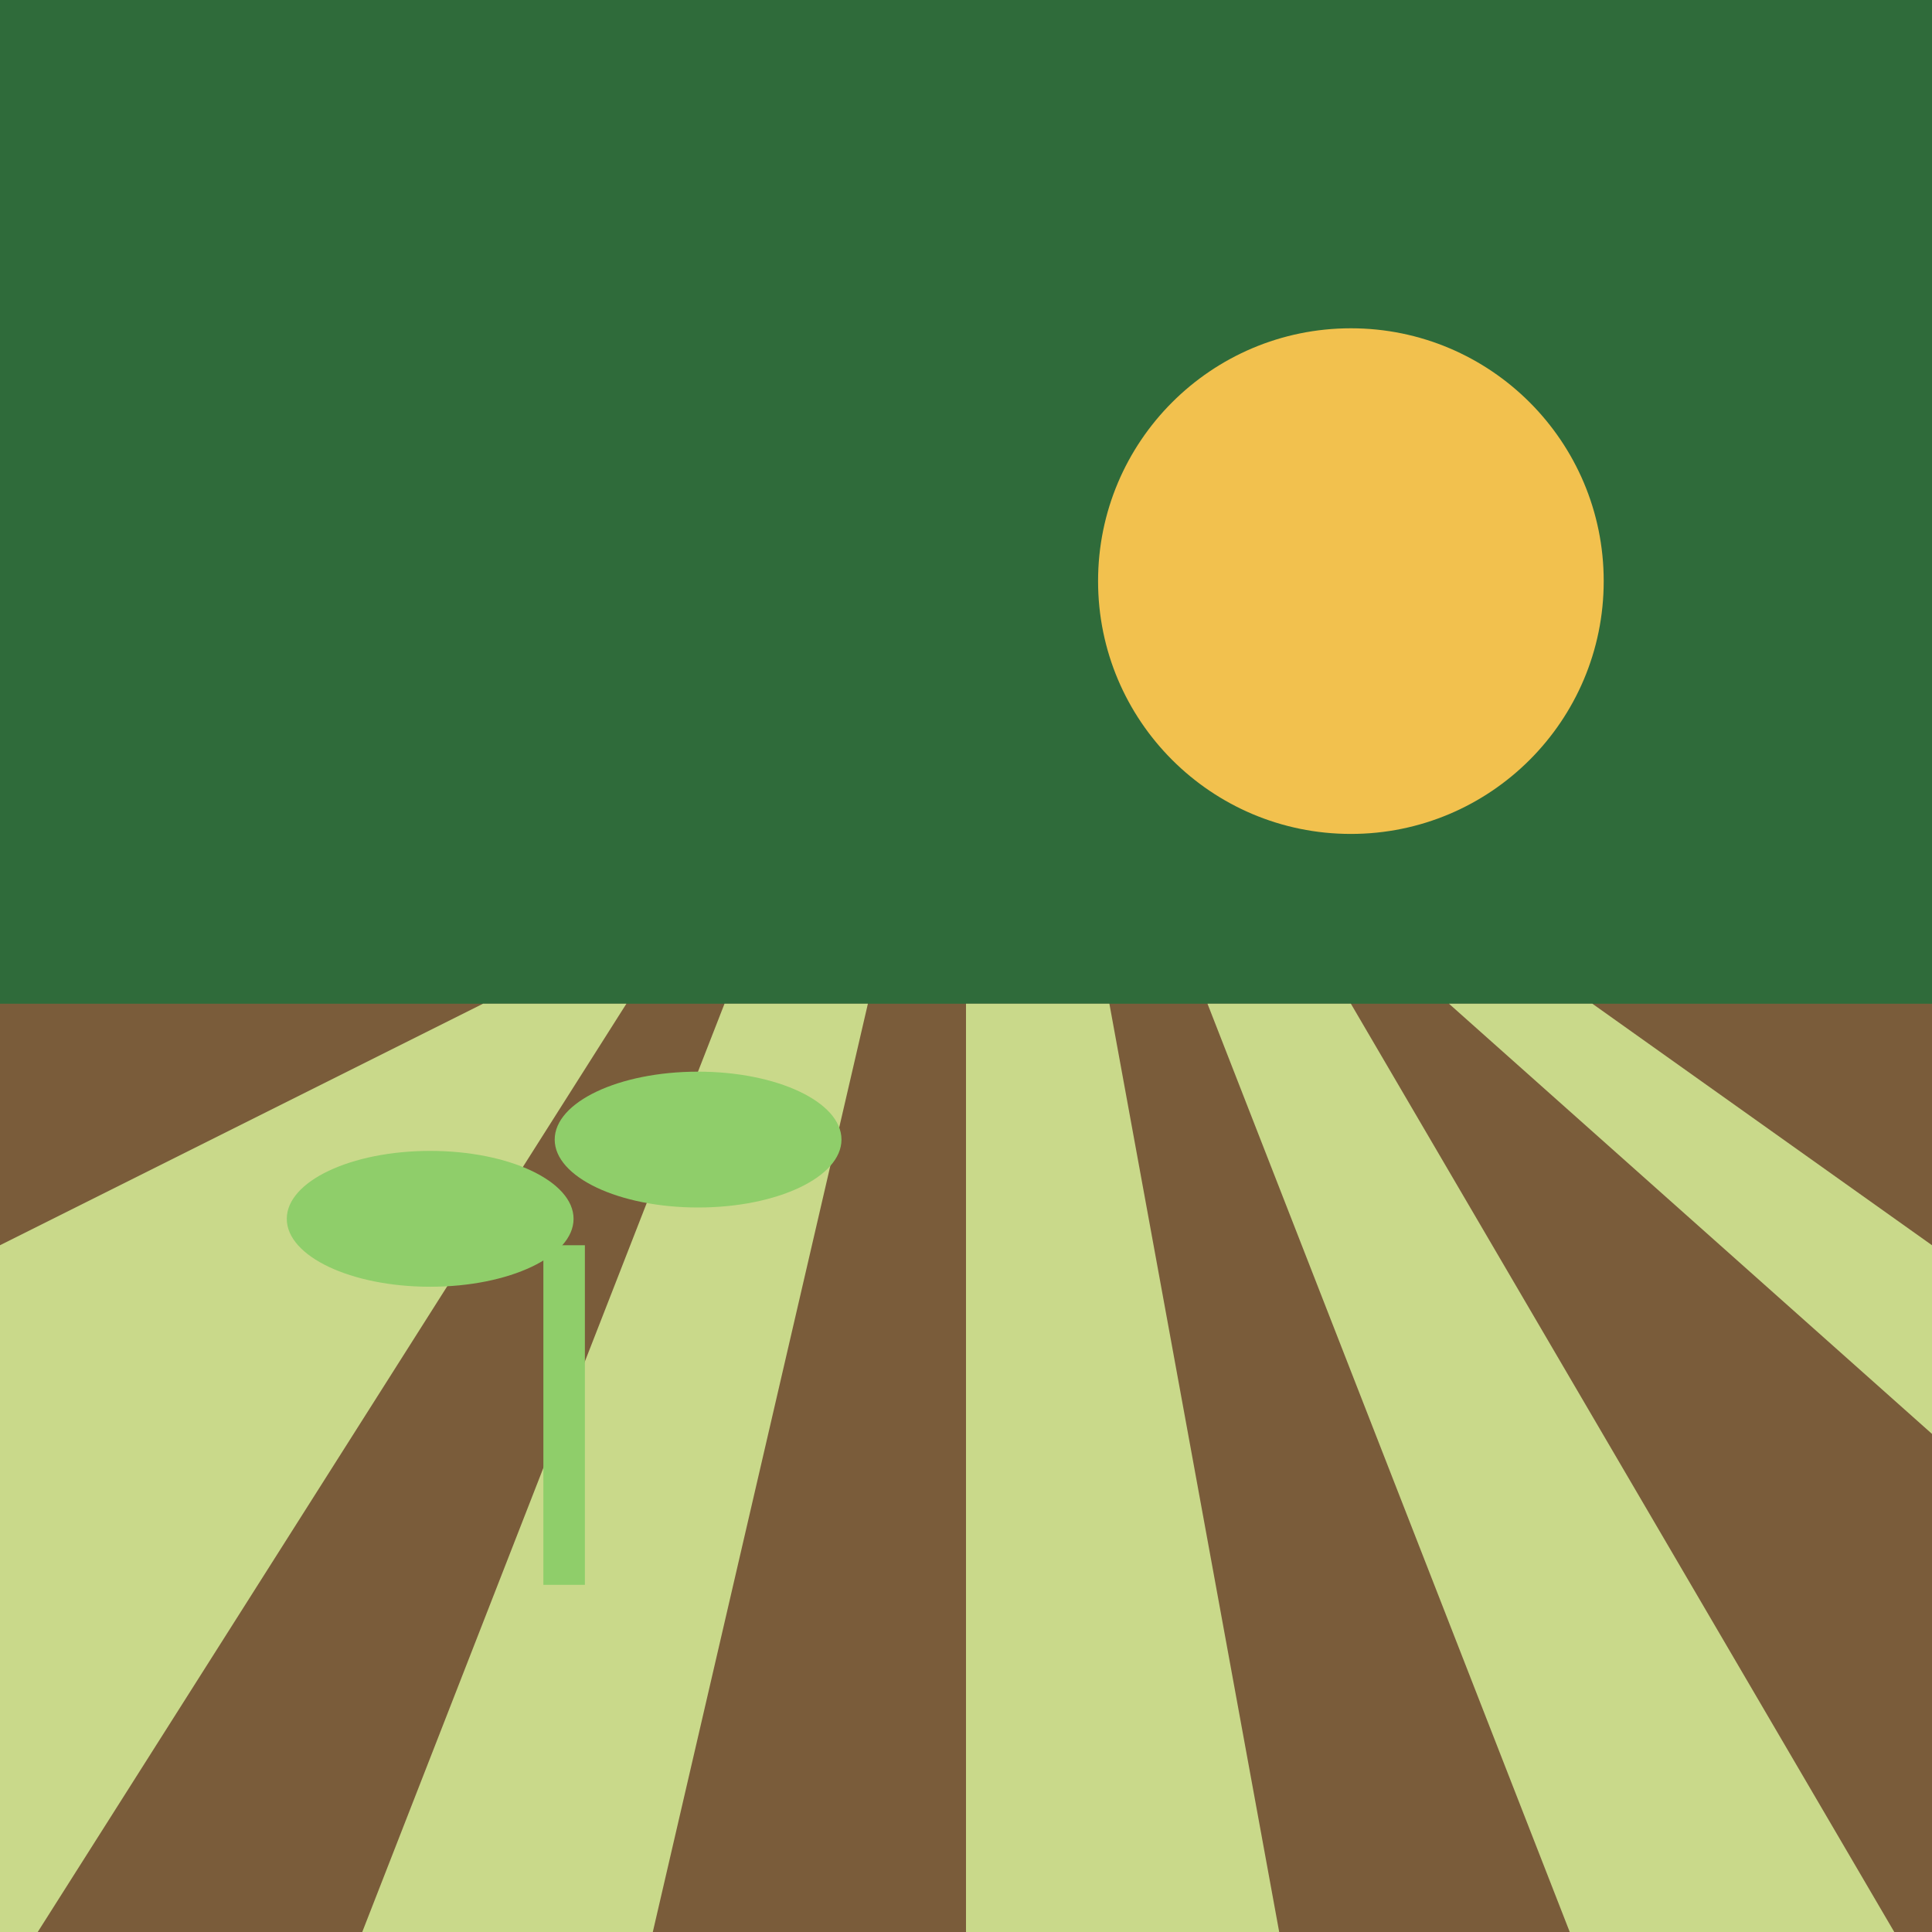
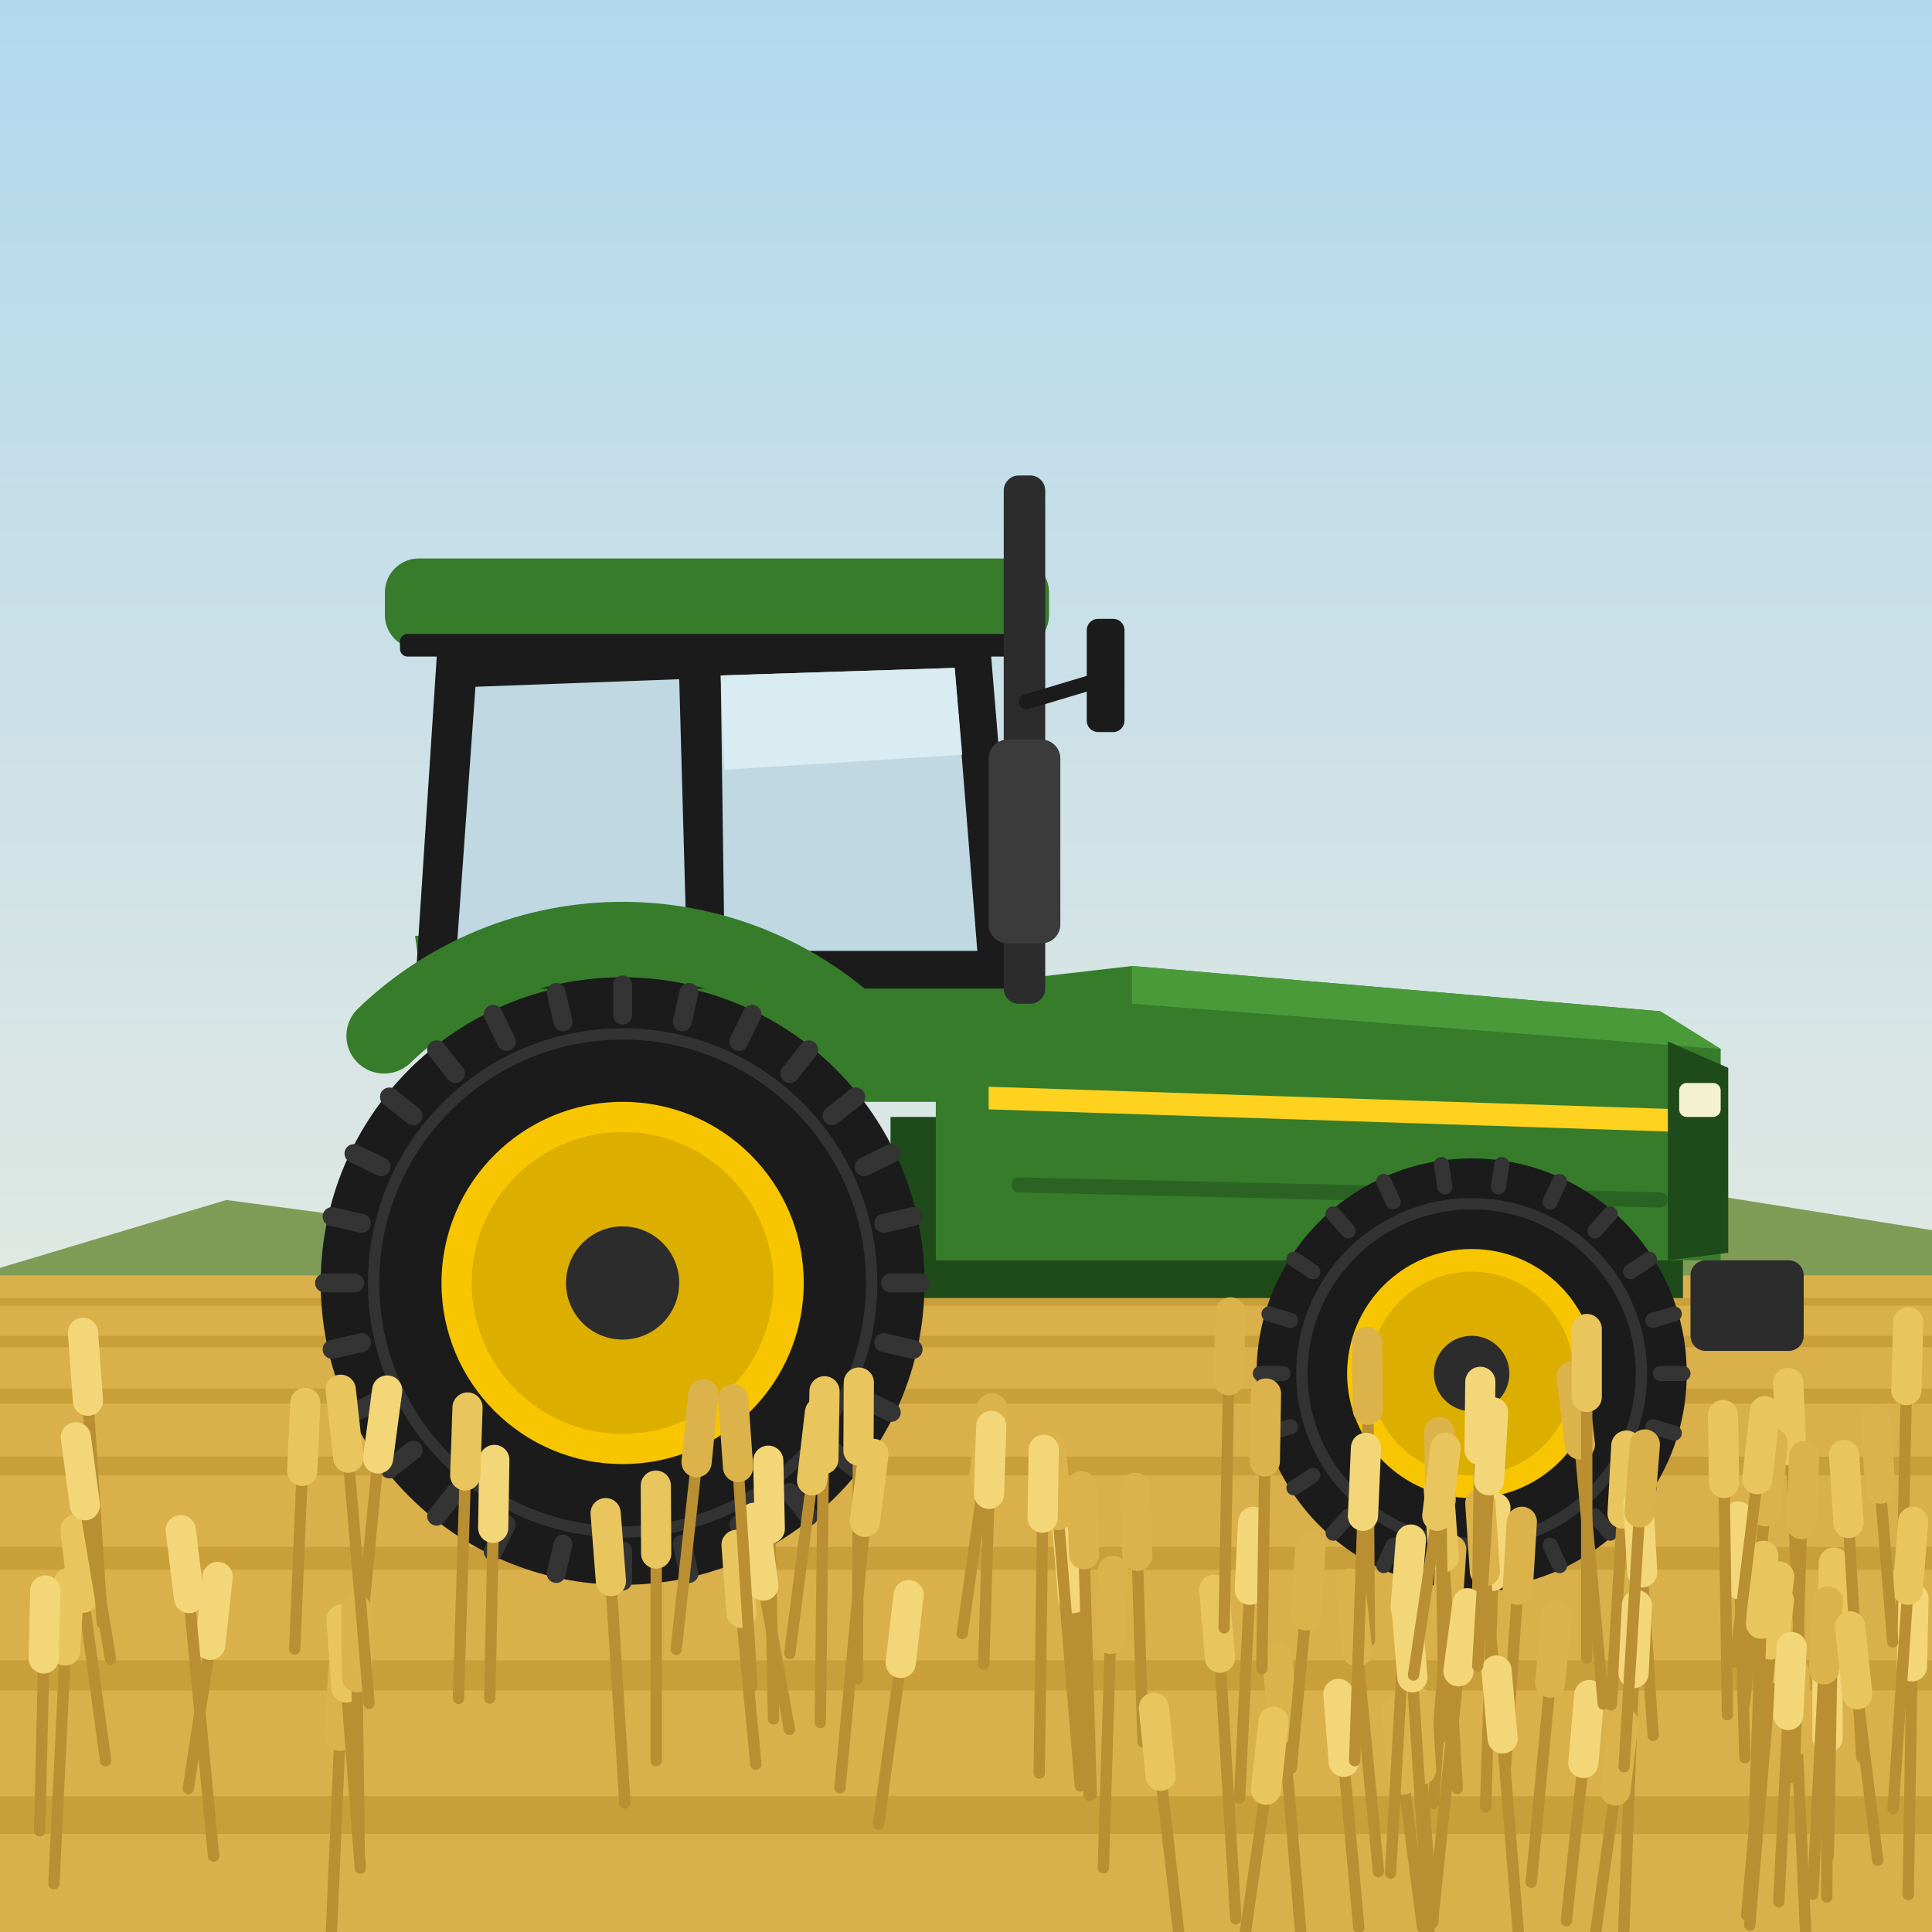
<svg xmlns="http://www.w3.org/2000/svg" viewBox="0 0 512 512">
-   <rect width="512" height="512" fill="#2f6b3a" />
-   <circle cx="358" cy="154" r="67" fill="#f2c14e" />
-   <path d="M0 266h512v246H0z" fill="#7a5c3a" />
-   <path d="M0 330L128 266h38L10 512H0zM96 512L192 266h38L173 512zM256 512L256 266h38L339 512zM416 512L320 266h38L502 512zM512 380L384 266h38L512 330z" fill="#c9d98a" />
-   <path d="M144 330h11v90h-11z" fill="#8fce6a" />
-   <ellipse cx="114" cy="323" rx="38" ry="18" fill="#8fce6a" />
-   <ellipse cx="185" cy="302" rx="38" ry="18" fill="#8fce6a" />
+   <defs>
+     <linearGradient id="g" gradientUnits="userSpaceOnUse" x1="0" y1="0" x2="0" y2="512">
+       <stop offset="0" stop-color="#b3d8ee" />
+       <stop offset="1" stop-color="#f6f0dc" />
+     </linearGradient>
+   </defs>
+   <rect width="512" height="512" fill="url(#g)" />
+   <polygon points="0,336 60,318 150,330 236,310 330,326 424,312 512,326 512,344 0,344" fill="#7f9c57" />
+   <rect x="0" y="338" width="512" height="174" fill="#d9b04a" />
+   <rect x="0" y="344" width="512" height="2" fill="#c99f3a" />
+   <rect x="0" y="354" width="512" height="3" fill="#c99f3a" />
+   <rect x="0" y="368" width="512" height="4" fill="#c99f3a" />
+   <rect x="0" y="386" width="512" height="5" fill="#c99f3a" />
+   <rect x="0" y="410" width="512" height="6" fill="#c99f3a" />
+   <rect x="0" y="440" width="512" height="8" fill="#c99f3a" />
+   <rect x="0" y="476" width="512" height="10" fill="#c99f3a" />
+   <polygon points="236,296 446,296 446,344 236,344" fill="#1f4a19" />
+   <polygon points="110,248 270,248 270,292 116,292" fill="#367c2b" />
+   <polygon points="248,262 300,256 440,268 456,278 456,334 248,334" fill="#367c2b" />
+   <polygon points="300,256 440,268 456,278 300,266" fill="#4a9a3a" />
+   <polygon points="262,288 446,294 446,300 262,294" fill="#ffd21f" />
+   <line x1="270" y1="314" x2="440" y2="318" stroke="#2a6322" stroke-width="4" stroke-linecap="round" />
+   <polygon points="442,276 458,283 458,332 442,334" fill="#1f4a19" />
+   <rect x="445" y="287" width="11" height="9" rx="2" fill="#f4f1d2" />
+   <rect x="448" y="334" width="30" height="24" rx="4" fill="#2c2c2c" />
+   <polygon points="116,170 262,166 270,262 110,262" fill="#1b1b1b" />
+   <polygon points="126,182 180,180 182,252 121,252" fill="#bfd8e2" />
+   <polygon points="191,179 253,177 259,252 192,252" fill="#bfd8e2" />
+   <polygon points="191,179 253,177 255,200 192,204" fill="#d9ecf2" />
+   <rect x="102" y="148" width="176" height="24" rx="9" fill="#367c2b" />
+   <rect x="106" y="168" width="168" height="6" rx="2" fill="#1b1b1b" />
+   <rect x="266" y="126" width="11" height="140" rx="4" fill="#2c2c2c" />
+   <rect x="262" y="196" width="19" height="54" rx="5" fill="#3b3b3b" />
+   <line x1="272" y1="186" x2="292" y2="180" stroke="#1b1b1b" stroke-width="4" stroke-linecap="round" />
+   <rect x="288" y="164" width="10" height="30" rx="3" fill="#1b1b1b" />
+   <path d="M101.8 274.5A91 91 0 0 1 232.6 279.1" fill="none" stroke="#367c2b" stroke-width="20" stroke-linecap="round" />
+   <circle cx="165" cy="340" r="80" fill="#1b1b1b" />
+   <line x1="236" y1="340" x2="244" y2="340" stroke="#343434" stroke-width="5" stroke-linecap="round" />
+   <line x1="234.2" y1="355.8" x2="242" y2="357.6" stroke="#343434" stroke-width="5" stroke-linecap="round" />
+   <line x1="229" y1="370.8" x2="236.2" y2="374.3" stroke="#343434" stroke-width="5" stroke-linecap="round" />
+   <line x1="220.5" y1="384.3" x2="226.8" y2="389.3" stroke="#343434" stroke-width="5" stroke-linecap="round" />
+   <line x1="209.3" y1="395.5" x2="214.3" y2="401.8" stroke="#343434" stroke-width="5" stroke-linecap="round" />
+   <line x1="195.8" y1="404" x2="199.3" y2="411.2" stroke="#343434" stroke-width="5" stroke-linecap="round" />
+   <line x1="180.8" y1="409.2" x2="182.6" y2="417" stroke="#343434" stroke-width="5" stroke-linecap="round" />
+   <line x1="165" y1="411" x2="165" y2="419" stroke="#343434" stroke-width="5" stroke-linecap="round" />
+   <line x1="149.2" y1="409.2" x2="147.4" y2="417" stroke="#343434" stroke-width="5" stroke-linecap="round" />
+   <line x1="134.2" y1="404" x2="130.7" y2="411.2" stroke="#343434" stroke-width="5" stroke-linecap="round" />
+   <line x1="120.7" y1="395.5" x2="115.7" y2="401.8" stroke="#343434" stroke-width="5" stroke-linecap="round" />
+   <line x1="109.5" y1="384.3" x2="103.2" y2="389.3" stroke="#343434" stroke-width="5" stroke-linecap="round" />
+   <line x1="101" y1="370.8" x2="93.8" y2="374.3" stroke="#343434" stroke-width="5" stroke-linecap="round" />
+   <line x1="95.8" y1="355.8" x2="88" y2="357.6" stroke="#343434" stroke-width="5" stroke-linecap="round" />
+   <line x1="94" y1="340" x2="86" y2="340" stroke="#343434" stroke-width="5" stroke-linecap="round" />
+   <line x1="95.8" y1="324.2" x2="88" y2="322.4" stroke="#343434" stroke-width="5" stroke-linecap="round" />
+   <line x1="101" y1="309.2" x2="93.8" y2="305.7" stroke="#343434" stroke-width="5" stroke-linecap="round" />
+   <line x1="109.5" y1="295.7" x2="103.2" y2="290.7" stroke="#343434" stroke-width="5" stroke-linecap="round" />
+   <line x1="120.7" y1="284.5" x2="115.7" y2="278.2" stroke="#343434" stroke-width="5" stroke-linecap="round" />
+   <line x1="134.2" y1="276" x2="130.7" y2="268.8" stroke="#343434" stroke-width="5" stroke-linecap="round" />
+   <line x1="149.2" y1="270.8" x2="147.4" y2="263" stroke="#343434" stroke-width="5" stroke-linecap="round" />
+   <line x1="165" y1="269" x2="165" y2="261" stroke="#343434" stroke-width="5" stroke-linecap="round" />
+   <line x1="180.8" y1="270.8" x2="182.6" y2="263" stroke="#343434" stroke-width="5" stroke-linecap="round" />
+   <line x1="195.8" y1="276" x2="199.3" y2="268.8" stroke="#343434" stroke-width="5" stroke-linecap="round" />
+   <line x1="209.3" y1="284.5" x2="214.3" y2="278.2" stroke="#343434" stroke-width="5" stroke-linecap="round" />
+   <line x1="220.5" y1="295.7" x2="226.8" y2="290.7" stroke="#343434" stroke-width="5" stroke-linecap="round" />
+   <line x1="229" y1="309.2" x2="236.2" y2="305.7" stroke="#343434" stroke-width="5" stroke-linecap="round" />
+   <line x1="234.2" y1="324.2" x2="242" y2="322.4" stroke="#343434" stroke-width="5" stroke-linecap="round" />
+   <circle cx="165" cy="340" r="66" fill="none" stroke="#333333" stroke-width="3" />
+   <circle cx="165" cy="340" r="48" fill="#f7c600" />
+   <circle cx="165" cy="340" r="40" fill="#dcae00" />
+   <circle cx="165" cy="340" r="15" fill="#2c2c2c" />
+   <circle cx="390" cy="364" r="57" fill="#1b1b1b" />
+   <line x1="440" y1="364" x2="446" y2="364" stroke="#343434" stroke-width="4" stroke-linecap="round" />
+   <line x1="438" y1="378.1" x2="443.7" y2="379.8" stroke="#343434" stroke-width="4" stroke-linecap="round" />
+   <line x1="432.1" y1="391" x2="437.1" y2="394.3" stroke="#343434" stroke-width="4" stroke-linecap="round" />
+   <line x1="422.7" y1="401.8" x2="426.7" y2="406.3" stroke="#343434" stroke-width="4" stroke-linecap="round" />
+   <line x1="410.8" y1="409.5" x2="413.3" y2="414.9" stroke="#343434" stroke-width="4" stroke-linecap="round" />
+   <line x1="397.1" y1="413.5" x2="398" y2="419.4" stroke="#343434" stroke-width="4" stroke-linecap="round" />
+   <line x1="382.9" y1="413.5" x2="382" y2="419.4" stroke="#343434" stroke-width="4" stroke-linecap="round" />
+   <line x1="369.2" y1="409.5" x2="366.7" y2="414.9" stroke="#343434" stroke-width="4" stroke-linecap="round" />
+   <line x1="357.3" y1="401.8" x2="353.3" y2="406.3" stroke="#343434" stroke-width="4" stroke-linecap="round" />
+   <line x1="347.9" y1="391" x2="342.9" y2="394.3" stroke="#343434" stroke-width="4" stroke-linecap="round" />
+   <line x1="342" y1="378.1" x2="336.3" y2="379.8" stroke="#343434" stroke-width="4" stroke-linecap="round" />
+   <line x1="340" y1="364" x2="334" y2="364" stroke="#343434" stroke-width="4" stroke-linecap="round" />
+   <line x1="342" y1="349.9" x2="336.3" y2="348.2" stroke="#343434" stroke-width="4" stroke-linecap="round" />
+   <line x1="347.9" y1="337" x2="342.9" y2="333.7" stroke="#343434" stroke-width="4" stroke-linecap="round" />
+   <line x1="357.3" y1="326.2" x2="353.3" y2="321.7" stroke="#343434" stroke-width="4" stroke-linecap="round" />
+   <line x1="369.2" y1="318.5" x2="366.7" y2="313.1" stroke="#343434" stroke-width="4" stroke-linecap="round" />
+   <line x1="382.9" y1="314.5" x2="382" y2="308.6" stroke="#343434" stroke-width="4" stroke-linecap="round" />
+   <line x1="397.1" y1="314.5" x2="398" y2="308.6" stroke="#343434" stroke-width="4" stroke-linecap="round" />
+   <line x1="410.8" y1="318.5" x2="413.3" y2="313.1" stroke="#343434" stroke-width="4" stroke-linecap="round" />
+   <line x1="422.7" y1="326.2" x2="426.7" y2="321.7" stroke="#343434" stroke-width="4" stroke-linecap="round" />
+   <line x1="432.1" y1="337" x2="437.1" y2="333.7" stroke="#343434" stroke-width="4" stroke-linecap="round" />
+   <line x1="438" y1="349.9" x2="443.7" y2="348.2" stroke="#343434" stroke-width="4" stroke-linecap="round" />
+   <circle cx="390" cy="364" r="45" fill="none" stroke="#333333" stroke-width="3" />
+   <circle cx="390" cy="364" r="33" fill="#f7c600" />
+   <circle cx="390" cy="364" r="27" fill="#dcae00" />
+   <circle cx="390" cy="364" r="10" fill="#2c2c2c" />
+   <line x1="-14" y1="512.9" x2="-18" y2="465" stroke="#b98f32" stroke-width="3" stroke-linecap="round" />
+   <line x1="-18" y1="465" x2="-19.4" y2="447" stroke="#e9c65d" stroke-width="8" stroke-linecap="round" />
+   <line x1="379.9" y1="477.9" x2="383.4" y2="428.7" stroke="#b98f32" stroke-width="3" stroke-linecap="round" />
+   <line x1="383.4" y1="428.7" x2="384.6" y2="410.7" stroke="#dcb34b" stroke-width="8" stroke-linecap="round" />
+   <line x1="393.7" y1="478.9" x2="395.6" y2="417.6" stroke="#b98f32" stroke-width="3" stroke-linecap="round" />
+   <line x1="395.6" y1="417.6" x2="396.3" y2="399.6" stroke="#f3d677" stroke-width="8" stroke-linecap="round" />
+   <line x1="427" y1="451.8" x2="430" y2="401.1" stroke="#b98f32" stroke-width="3" stroke-linecap="round" />
+   <line x1="430" y1="401.1" x2="431" y2="383.1" stroke="#e9c65d" stroke-width="8" stroke-linecap="round" />
+   <line x1="362.9" y1="434.8" x2="362.5" y2="373.6" stroke="#b98f32" stroke-width="3" stroke-linecap="round" />
+   <line x1="362.5" y1="373.6" x2="362.3" y2="355.6" stroke="#dcb34b" stroke-width="8" stroke-linecap="round" />
+   <line x1="484.1" y1="502.7" x2="484.3" y2="460.5" stroke="#b98f32" stroke-width="3" stroke-linecap="round" />
+   <line x1="484.3" y1="460.5" x2="484.3" y2="442.5" stroke="#f3d677" stroke-width="8" stroke-linecap="round" />
+   <line x1="484.5" y1="492" x2="485.6" y2="432.1" stroke="#b98f32" stroke-width="3" stroke-linecap="round" />
+   <line x1="485.6" y1="432.1" x2="486" y2="414.1" stroke="#e9c65d" stroke-width="8" stroke-linecap="round" />
+   <line x1="478.5" y1="511.8" x2="476.2" y2="461.1" stroke="#b98f32" stroke-width="3" stroke-linecap="round" />
+   <line x1="476.2" y1="461.1" x2="475.4" y2="443.1" stroke="#dcb34b" stroke-width="8" stroke-linecap="round" />
+   <line x1="438.1" y1="459.9" x2="435.2" y2="416.7" stroke="#b98f32" stroke-width="3" stroke-linecap="round" />
+   <line x1="435.2" y1="416.7" x2="434.2" y2="398.7" stroke="#f3d677" stroke-width="8" stroke-linecap="round" />
+   <line x1="217.4" y1="456.5" x2="218.2" y2="386.7" stroke="#b98f32" stroke-width="3" stroke-linecap="round" />
+   <line x1="218.2" y1="386.7" x2="218.5" y2="368.7" stroke="#e9c65d" stroke-width="8" stroke-linecap="round" />
+   <line x1="379.8" y1="509" x2="376.6" y2="469" stroke="#b98f32" stroke-width="3" stroke-linecap="round" />
+   <line x1="376.6" y1="469" x2="375.5" y2="451" stroke="#dcb34b" stroke-width="8" stroke-linecap="round" />
+   <line x1="288.7" y1="475.8" x2="284.4" y2="423.5" stroke="#b98f32" stroke-width="3" stroke-linecap="round" />
+   <line x1="284.4" y1="423.5" x2="282.9" y2="405.5" stroke="#f3d677" stroke-width="8" stroke-linecap="round" />
+   <line x1="476.8" y1="434.9" x2="474.7" y2="384.5" stroke="#b98f32" stroke-width="3" stroke-linecap="round" />
+   <line x1="474.7" y1="384.5" x2="473.9" y2="366.5" stroke="#e9c65d" stroke-width="8" stroke-linecap="round" />
+   <line x1="344.8" y1="513.2" x2="340.1" y2="457.7" stroke="#b98f32" stroke-width="3" stroke-linecap="round" />
+   <line x1="340.1" y1="457.7" x2="338.5" y2="439.7" stroke="#dcb34b" stroke-width="8" stroke-linecap="round" />
+   <line x1="205" y1="455.5" x2="204" y2="405.1" stroke="#b98f32" stroke-width="3" stroke-linecap="round" />
+   <line x1="204" y1="405.1" x2="203.6" y2="387.1" stroke="#f3d677" stroke-width="8" stroke-linecap="round" />
+   <line x1="165.6" y1="477.8" x2="161.9" y2="419" stroke="#b98f32" stroke-width="3" stroke-linecap="round" />
+   <line x1="161.9" y1="419" x2="160.5" y2="401" stroke="#e9c65d" stroke-width="8" stroke-linecap="round" />
+   <line x1="475.5" y1="471.2" x2="477.4" y2="403.9" stroke="#b98f32" stroke-width="3" stroke-linecap="round" />
+   <line x1="477.4" y1="403.9" x2="478.1" y2="385.9" stroke="#dcb34b" stroke-width="8" stroke-linecap="round" />
+   <line x1="328.5" y1="476.5" x2="331.2" y2="421.3" stroke="#b98f32" stroke-width="3" stroke-linecap="round" />
+   <line x1="331.2" y1="421.3" x2="332.1" y2="403.3" stroke="#f3d677" stroke-width="8" stroke-linecap="round" />
+   <line x1="493.4" y1="465.7" x2="489.9" y2="403.6" stroke="#b98f32" stroke-width="3" stroke-linecap="round" />
+   <line x1="489.9" y1="403.6" x2="488.7" y2="385.6" stroke="#e9c65d" stroke-width="8" stroke-linecap="round" />
+   <line x1="302.9" y1="461.6" x2="301.4" y2="412.3" stroke="#b98f32" stroke-width="3" stroke-linecap="round" />
+   <line x1="301.4" y1="412.3" x2="300.9" y2="394.3" stroke="#dcb34b" stroke-width="8" stroke-linecap="round" />
+   <line x1="415.1" y1="509" x2="419.6" y2="467.2" stroke="#b98f32" stroke-width="3" stroke-linecap="round" />
+   <line x1="419.6" y1="467.2" x2="421.2" y2="449.2" stroke="#f3d677" stroke-width="8" stroke-linecap="round" />
+   <line x1="28" y1="466.6" x2="22.1" y2="423.4" stroke="#b98f32" stroke-width="3" stroke-linecap="round" />
+   <line x1="22.1" y1="423.4" x2="20" y2="405.4" stroke="#e9c65d" stroke-width="8" stroke-linecap="round" />
+   <line x1="524" y1="449.8" x2="519" y2="390.3" stroke="#b98f32" stroke-width="3" stroke-linecap="round" />
+   <line x1="519" y1="390.3" x2="517.2" y2="372.3" stroke="#dcb34b" stroke-width="8" stroke-linecap="round" />
+   <line x1="232.8" y1="483.4" x2="238.7" y2="440.7" stroke="#b98f32" stroke-width="3" stroke-linecap="round" />
+   <line x1="238.7" y1="440.7" x2="240.8" y2="422.7" stroke="#f3d677" stroke-width="8" stroke-linecap="round" />
+   <line x1="463.7" y1="510.2" x2="469.4" y2="442.1" stroke="#b98f32" stroke-width="3" stroke-linecap="round" />
+   <line x1="469.4" y1="442.1" x2="471.4" y2="424.1" stroke="#e9c65d" stroke-width="8" stroke-linecap="round" />
+   <line x1="397" y1="454.8" x2="393.5" y2="416.4" stroke="#b98f32" stroke-width="3" stroke-linecap="round" />
+   <line x1="393.5" y1="416.4" x2="392.3" y2="398.4" stroke="#dcb34b" stroke-width="8" stroke-linecap="round" />
+   <line x1="27.1" y1="430.1" x2="23.3" y2="371.2" stroke="#b98f32" stroke-width="3" stroke-linecap="round" />
+   <line x1="23.3" y1="371.2" x2="22" y2="353.2" stroke="#f3d677" stroke-width="8" stroke-linecap="round" />
+   <line x1="386.2" y1="474" x2="382.6" y2="412.7" stroke="#b98f32" stroke-width="3" stroke-linecap="round" />
+   <line x1="382.6" y1="412.7" x2="381.3" y2="394.7" stroke="#e9c65d" stroke-width="8" stroke-linecap="round" />
+   <line x1="462.3" y1="451.2" x2="467.8" y2="400.5" stroke="#b98f32" stroke-width="3" stroke-linecap="round" />
+   <line x1="467.8" y1="400.5" x2="469.8" y2="382.5" stroke="#dcb34b" stroke-width="8" stroke-linecap="round" />
+   <line x1="49.9" y1="474" x2="55.7" y2="435.9" stroke="#b98f32" stroke-width="3" stroke-linecap="round" />
+   <line x1="55.7" y1="435.9" x2="57.7" y2="417.9" stroke="#f3d677" stroke-width="8" stroke-linecap="round" />
+   <line x1="329.9" y1="513" x2="335.5" y2="474.3" stroke="#b98f32" stroke-width="3" stroke-linecap="round" />
+   <line x1="335.5" y1="474.3" x2="337.5" y2="456.3" stroke="#e9c65d" stroke-width="8" stroke-linecap="round" />
+   <line x1="87.6" y1="517.2" x2="90.1" y2="460" stroke="#b98f32" stroke-width="3" stroke-linecap="round" />
+   <line x1="90.1" y1="460" x2="91" y2="442" stroke="#dcb34b" stroke-width="8" stroke-linecap="round" />
+   <line x1="129.8" y1="450" x2="130.7" y2="404.9" stroke="#b98f32" stroke-width="3" stroke-linecap="round" />
+   <line x1="130.7" y1="404.9" x2="131" y2="386.9" stroke="#f3d677" stroke-width="8" stroke-linecap="round" />
+   <line x1="14.3" y1="499.2" x2="17.3" y2="437.4" stroke="#b98f32" stroke-width="3" stroke-linecap="round" />
+   <line x1="17.3" y1="437.4" x2="18.3" y2="419.4" stroke="#e9c65d" stroke-width="8" stroke-linecap="round" />
+   <line x1="255" y1="432.9" x2="260.9" y2="391.2" stroke="#b98f32" stroke-width="3" stroke-linecap="round" />
+   <line x1="260.9" y1="391.2" x2="262.9" y2="373.2" stroke="#dcb34b" stroke-width="8" stroke-linecap="round" />
+   <line x1="56.6" y1="491.9" x2="50.1" y2="423.5" stroke="#b98f32" stroke-width="3" stroke-linecap="round" />
+   <line x1="50.1" y1="423.5" x2="47.9" y2="405.5" stroke="#f3d677" stroke-width="8" stroke-linecap="round" />
+   <line x1="462.9" y1="507.5" x2="469.3" y2="435.8" stroke="#b98f32" stroke-width="3" stroke-linecap="round" />
+   <line x1="469.3" y1="435.8" x2="471.5" y2="417.8" stroke="#e9c65d" stroke-width="8" stroke-linecap="round" />
+   <line x1="399" y1="467.8" x2="402.2" y2="421.3" stroke="#b98f32" stroke-width="3" stroke-linecap="round" />
+   <line x1="402.2" y1="421.3" x2="403.3" y2="403.3" stroke="#dcb34b" stroke-width="8" stroke-linecap="round" />
+   <line x1="462.4" y1="465.8" x2="461.1" y2="419.9" stroke="#b98f32" stroke-width="3" stroke-linecap="round" />
+   <line x1="461.1" y1="419.9" x2="460.6" y2="401.9" stroke="#f3d677" stroke-width="8" stroke-linecap="round" />
+   <line x1="465" y1="480.3" x2="466.7" y2="430.3" stroke="#b98f32" stroke-width="3" stroke-linecap="round" />
+   <line x1="466.7" y1="430.3" x2="467.3" y2="412.3" stroke="#e9c65d" stroke-width="8" stroke-linecap="round" />
+   <line x1="382.8" y1="460.2" x2="381.8" y2="397.5" stroke="#b98f32" stroke-width="3" stroke-linecap="round" />
+   <line x1="381.8" y1="397.5" x2="381.4" y2="379.5" stroke="#dcb34b" stroke-width="8" stroke-linecap="round" />
+   <line x1="93.3" y1="458.1" x2="100.2" y2="386.5" stroke="#b98f32" stroke-width="3" stroke-linecap="round" />
+   <line x1="100.2" y1="386.5" x2="102.6" y2="368.5" stroke="#f3d677" stroke-width="8" stroke-linecap="round" />
+   <line x1="327.5" y1="508.5" x2="323.3" y2="439.3" stroke="#b98f32" stroke-width="3" stroke-linecap="round" />
+   <line x1="323.3" y1="439.3" x2="321.8" y2="421.3" stroke="#e9c65d" stroke-width="8" stroke-linecap="round" />
+   <line x1="334.4" y1="442.2" x2="335.2" y2="387.3" stroke="#b98f32" stroke-width="3" stroke-linecap="round" />
+   <line x1="335.2" y1="387.3" x2="335.5" y2="369.3" stroke="#dcb34b" stroke-width="8" stroke-linecap="round" />
+   <line x1="402.6" y1="515.1" x2="398.2" y2="460.7" stroke="#b98f32" stroke-width="3" stroke-linecap="round" />
+   <line x1="398.2" y1="460.7" x2="396.6" y2="442.7" stroke="#f3d677" stroke-width="8" stroke-linecap="round" />
+   <line x1="227.2" y1="444.9" x2="227.5" y2="384.4" stroke="#b98f32" stroke-width="3" stroke-linecap="round" />
+   <line x1="227.5" y1="384.4" x2="227.6" y2="366.4" stroke="#e9c65d" stroke-width="8" stroke-linecap="round" />
+   <line x1="289.2" y1="475.6" x2="287.3" y2="411.9" stroke="#b98f32" stroke-width="3" stroke-linecap="round" />
+   <line x1="287.3" y1="411.9" x2="286.6" y2="393.9" stroke="#dcb34b" stroke-width="8" stroke-linecap="round" />
+   <line x1="391.5" y1="432.3" x2="392.1" y2="384.2" stroke="#b98f32" stroke-width="3" stroke-linecap="round" />
+   <line x1="392.1" y1="384.2" x2="392.3" y2="366.2" stroke="#f3d677" stroke-width="8" stroke-linecap="round" />
+   <line x1="95.5" y1="495.1" x2="91.8" y2="447.2" stroke="#b98f32" stroke-width="3" stroke-linecap="round" />
+   <line x1="91.8" y1="447.2" x2="90.5" y2="429.2" stroke="#e9c65d" stroke-width="8" stroke-linecap="round" />
+   <line x1="342.2" y1="468.6" x2="346" y2="428.1" stroke="#b98f32" stroke-width="3" stroke-linecap="round" />
+   <line x1="346" y1="428.1" x2="347.3" y2="410.1" stroke="#dcb34b" stroke-width="8" stroke-linecap="round" />
+   <line x1="430.3" y1="512.4" x2="432.9" y2="443.4" stroke="#b98f32" stroke-width="3" stroke-linecap="round" />
+   <line x1="432.9" y1="443.4" x2="433.8" y2="425.4" stroke="#f3d677" stroke-width="8" stroke-linecap="round" />
+   <line x1="503.8" y1="432.3" x2="505.2" y2="368.4" stroke="#b98f32" stroke-width="3" stroke-linecap="round" />
+   <line x1="505.2" y1="368.4" x2="505.7" y2="350.4" stroke="#e9c65d" stroke-width="8" stroke-linecap="round" />
+   <line x1="377" y1="510.8" x2="371.9" y2="471.6" stroke="#b98f32" stroke-width="3" stroke-linecap="round" />
+   <line x1="371.9" y1="471.6" x2="370.1" y2="453.6" stroke="#dcb34b" stroke-width="8" stroke-linecap="round" />
+   <line x1="29.3" y1="439.7" x2="22.5" y2="398.9" stroke="#b98f32" stroke-width="3" stroke-linecap="round" />
+   <line x1="22.5" y1="398.9" x2="20.1" y2="380.9" stroke="#f3d677" stroke-width="8" stroke-linecap="round" />
+   <line x1="312.7" y1="515.1" x2="307.6" y2="470.6" stroke="#b98f32" stroke-width="3" stroke-linecap="round" />
+   <line x1="307.6" y1="470.6" x2="305.8" y2="452.6" stroke="#e9c65d" stroke-width="8" stroke-linecap="round" />
+   <line x1="95.2" y1="490.7" x2="94.6" y2="444.5" stroke="#b98f32" stroke-width="3" stroke-linecap="round" />
+   <line x1="94.6" y1="444.5" x2="94.4" y2="426.5" stroke="#dcb34b" stroke-width="8" stroke-linecap="round" />
+   <line x1="522.7" y1="468" x2="526.6" y2="407.1" stroke="#b98f32" stroke-width="3" stroke-linecap="round" />
+   <line x1="526.6" y1="407.1" x2="527.9" y2="389.1" stroke="#f3d677" stroke-width="8" stroke-linecap="round" />
+   <line x1="200.3" y1="467.5" x2="196.5" y2="427.4" stroke="#b98f32" stroke-width="3" stroke-linecap="round" />
+   <line x1="196.5" y1="427.4" x2="195.2" y2="409.4" stroke="#e9c65d" stroke-width="8" stroke-linecap="round" />
+   <line x1="422.1" y1="517.7" x2="428.1" y2="474.5" stroke="#b98f32" stroke-width="3" stroke-linecap="round" />
+   <line x1="428.1" y1="474.5" x2="430.2" y2="456.5" stroke="#dcb34b" stroke-width="8" stroke-linecap="round" />
+   <line x1="260.7" y1="441" x2="262.1" y2="395.9" stroke="#b98f32" stroke-width="3" stroke-linecap="round" />
+   <line x1="262.1" y1="395.9" x2="262.7" y2="377.9" stroke="#f3d677" stroke-width="8" stroke-linecap="round" />
+   <line x1="78.1" y1="437" x2="80.1" y2="389.8" stroke="#b98f32" stroke-width="3" stroke-linecap="round" />
+   <line x1="80.1" y1="389.8" x2="80.9" y2="371.8" stroke="#e9c65d" stroke-width="8" stroke-linecap="round" />
+   <line x1="286.3" y1="473.3" x2="280.4" y2="401.5" stroke="#b98f32" stroke-width="3" stroke-linecap="round" />
+   <line x1="280.4" y1="401.5" x2="278.3" y2="383.5" stroke="#dcb34b" stroke-width="8" stroke-linecap="round" />
+   <line x1="209.2" y1="458.3" x2="202.3" y2="420.2" stroke="#b98f32" stroke-width="3" stroke-linecap="round" />
+   <line x1="202.3" y1="420.2" x2="199.9" y2="402.2" stroke="#f3d677" stroke-width="8" stroke-linecap="round" />
+   <line x1="209.3" y1="438.2" x2="215.2" y2="392.3" stroke="#b98f32" stroke-width="3" stroke-linecap="round" />
+   <line x1="215.2" y1="392.3" x2="217.3" y2="374.3" stroke="#e9c65d" stroke-width="8" stroke-linecap="round" />
+   <line x1="405.8" y1="498.8" x2="410.8" y2="445.9" stroke="#b98f32" stroke-width="3" stroke-linecap="round" />
+   <line x1="410.8" y1="445.9" x2="412.5" y2="427.9" stroke="#dcb34b" stroke-width="8" stroke-linecap="round" />
+   <line x1="505.7" y1="502.1" x2="506.7" y2="441.6" stroke="#b98f32" stroke-width="3" stroke-linecap="round" />
+   <line x1="506.7" y1="441.6" x2="507.1" y2="423.6" stroke="#f3d677" stroke-width="8" stroke-linecap="round" />
+   <line x1="173.9" y1="466.6" x2="173.9" y2="411.7" stroke="#b98f32" stroke-width="3" stroke-linecap="round" />
+   <line x1="173.9" y1="411.7" x2="173.8" y2="393.7" stroke="#e9c65d" stroke-width="8" stroke-linecap="round" />
+   <line x1="292.4" y1="495" x2="294.3" y2="434.3" stroke="#b98f32" stroke-width="3" stroke-linecap="round" />
+   <line x1="294.3" y1="434.3" x2="294.9" y2="416.3" stroke="#dcb34b" stroke-width="8" stroke-linecap="round" />
+   <line x1="379.6" y1="509.6" x2="386.5" y2="442.9" stroke="#b98f32" stroke-width="3" stroke-linecap="round" />
+   <line x1="386.5" y1="442.9" x2="388.9" y2="424.9" stroke="#f3d677" stroke-width="8" stroke-linecap="round" />
+   <line x1="222.6" y1="473.8" x2="229.2" y2="403.3" stroke="#b98f32" stroke-width="3" stroke-linecap="round" />
+   <line x1="229.2" y1="403.3" x2="231.5" y2="385.3" stroke="#e9c65d" stroke-width="8" stroke-linecap="round" />
+   <line x1="179.2" y1="437.1" x2="184.6" y2="387.5" stroke="#b98f32" stroke-width="3" stroke-linecap="round" />
+   <line x1="184.6" y1="387.5" x2="186.4" y2="369.5" stroke="#dcb34b" stroke-width="8" stroke-linecap="round" />
+   <line x1="368.5" y1="496.4" x2="372.5" y2="426" stroke="#b98f32" stroke-width="3" stroke-linecap="round" />
+   <line x1="372.5" y1="426" x2="373.9" y2="408" stroke="#f3d677" stroke-width="8" stroke-linecap="round" />
+   <line x1="97.8" y1="451.4" x2="92.3" y2="386.3" stroke="#b98f32" stroke-width="3" stroke-linecap="round" />
+   <line x1="92.3" y1="386.3" x2="90.3" y2="368.3" stroke="#e9c65d" stroke-width="8" stroke-linecap="round" />
+   <line x1="480.4" y1="502" x2="483.4" y2="442.4" stroke="#b98f32" stroke-width="3" stroke-linecap="round" />
+   <line x1="483.4" y1="442.4" x2="484.4" y2="424.4" stroke="#dcb34b" stroke-width="8" stroke-linecap="round" />
+   <line x1="275.4" y1="469.9" x2="276.3" y2="402.2" stroke="#b98f32" stroke-width="3" stroke-linecap="round" />
+   <line x1="276.3" y1="402.2" x2="276.6" y2="384.2" stroke="#f3d677" stroke-width="8" stroke-linecap="round" />
+   <line x1="457.8" y1="454.4" x2="456.9" y2="393" stroke="#b98f32" stroke-width="3" stroke-linecap="round" />
+   <line x1="456.9" y1="393" x2="456.6" y2="375" stroke="#e9c65d" stroke-width="8" stroke-linecap="round" />
+   <line x1="199.3" y1="446.9" x2="195.6" y2="388.8" stroke="#b98f32" stroke-width="3" stroke-linecap="round" />
+   <line x1="195.6" y1="388.8" x2="194.3" y2="370.8" stroke="#dcb34b" stroke-width="8" stroke-linecap="round" />
+   <line x1="471.4" y1="504" x2="473.9" y2="454.5" stroke="#b98f32" stroke-width="3" stroke-linecap="round" />
+   <line x1="473.9" y1="454.5" x2="474.8" y2="436.5" stroke="#f3d677" stroke-width="8" stroke-linecap="round" />
+   <line x1="459.8" y1="440.4" x2="465.7" y2="392" stroke="#b98f32" stroke-width="3" stroke-linecap="round" />
+   <line x1="465.7" y1="392" x2="467.7" y2="374" stroke="#e9c65d" stroke-width="8" stroke-linecap="round" />
+   <line x1="-13.3" y1="441.9" x2="-20" y2="390.4" stroke="#b98f32" stroke-width="3" stroke-linecap="round" />
+   <line x1="-20" y1="390.4" x2="-22.3" y2="372.4" stroke="#dcb34b" stroke-width="8" stroke-linecap="round" />
+   <line x1="360.1" y1="510.8" x2="356.1" y2="466.9" stroke="#b98f32" stroke-width="3" stroke-linecap="round" />
+   <line x1="356.1" y1="466.9" x2="354.7" y2="448.9" stroke="#f3d677" stroke-width="8" stroke-linecap="round" />
+   <line x1="497.6" y1="493" x2="492.2" y2="449" stroke="#b98f32" stroke-width="3" stroke-linecap="round" />
+   <line x1="492.2" y1="449" x2="490.3" y2="431" stroke="#e9c65d" stroke-width="8" stroke-linecap="round" />
+   <line x1="324.4" y1="431.4" x2="325.6" y2="365.8" stroke="#b98f32" stroke-width="3" stroke-linecap="round" />
+   <line x1="325.6" y1="365.8" x2="326.1" y2="347.8" stroke="#dcb34b" stroke-width="8" stroke-linecap="round" />
+   <line x1="391.6" y1="441.5" x2="394.6" y2="392.3" stroke="#b98f32" stroke-width="3" stroke-linecap="round" />
+   <line x1="394.6" y1="392.3" x2="395.7" y2="374.3" stroke="#f3d677" stroke-width="8" stroke-linecap="round" />
+   <line x1="501.7" y1="479.3" x2="505.6" y2="421.3" stroke="#b98f32" stroke-width="3" stroke-linecap="round" />
+   <line x1="505.6" y1="421.3" x2="507" y2="403.3" stroke="#e9c65d" stroke-width="8" stroke-linecap="round" />
+   <line x1="365.3" y1="496" x2="359.7" y2="437.7" stroke="#b98f32" stroke-width="3" stroke-linecap="round" />
+   <line x1="359.7" y1="437.7" x2="357.8" y2="419.7" stroke="#dcb34b" stroke-width="8" stroke-linecap="round" />
+   <line x1="10.5" y1="485.2" x2="11.6" y2="439.5" stroke="#b98f32" stroke-width="3" stroke-linecap="round" />
+   <line x1="11.6" y1="439.5" x2="12" y2="421.5" stroke="#f3d677" stroke-width="8" stroke-linecap="round" />
+   <line x1="121.5" y1="450.1" x2="123.3" y2="391" stroke="#b98f32" stroke-width="3" stroke-linecap="round" />
+   <line x1="123.3" y1="391" x2="123.9" y2="373" stroke="#e9c65d" stroke-width="8" stroke-linecap="round" />
+   <line x1="424.9" y1="451.6" x2="418.7" y2="382.8" stroke="#b98f32" stroke-width="3" stroke-linecap="round" />
+   <line x1="418.7" y1="382.8" x2="416.5" y2="364.8" stroke="#dcb34b" stroke-width="8" stroke-linecap="round" />
+   <line x1="359" y1="466.6" x2="361.2" y2="401.7" stroke="#b98f32" stroke-width="3" stroke-linecap="round" />
+   <line x1="361.2" y1="401.7" x2="362" y2="383.7" stroke="#f3d677" stroke-width="8" stroke-linecap="round" />
+   <line x1="420.5" y1="439.4" x2="420.5" y2="370.2" stroke="#b98f32" stroke-width="3" stroke-linecap="round" />
+   <line x1="420.5" y1="370.2" x2="420.5" y2="352.2" stroke="#e9c65d" stroke-width="8" stroke-linecap="round" />
+   <line x1="430.4" y1="468.2" x2="434.5" y2="400.8" stroke="#b98f32" stroke-width="3" stroke-linecap="round" />
+   <line x1="434.5" y1="400.8" x2="435.9" y2="382.8" stroke="#dcb34b" stroke-width="8" stroke-linecap="round" />
+   <line x1="378.7" y1="511.7" x2="374.3" y2="444.5" stroke="#b98f32" stroke-width="3" stroke-linecap="round" />
+   <line x1="374.3" y1="444.5" x2="372.8" y2="426.5" stroke="#f3d677" stroke-width="8" stroke-linecap="round" />
+   <line x1="374.6" y1="443.9" x2="380.9" y2="401.7" stroke="#b98f32" stroke-width="3" stroke-linecap="round" />
+   <line x1="380.9" y1="401.7" x2="383.1" y2="383.7" stroke="#e9c65d" stroke-width="8" stroke-linecap="round" />
+   <line x1="501.6" y1="435.1" x2="498.3" y2="394.5" stroke="#b98f32" stroke-width="3" stroke-linecap="round" />
+   <line x1="498.3" y1="394.5" x2="497.1" y2="376.5" stroke="#dcb34b" stroke-width="8" stroke-linecap="round" />
</svg>
